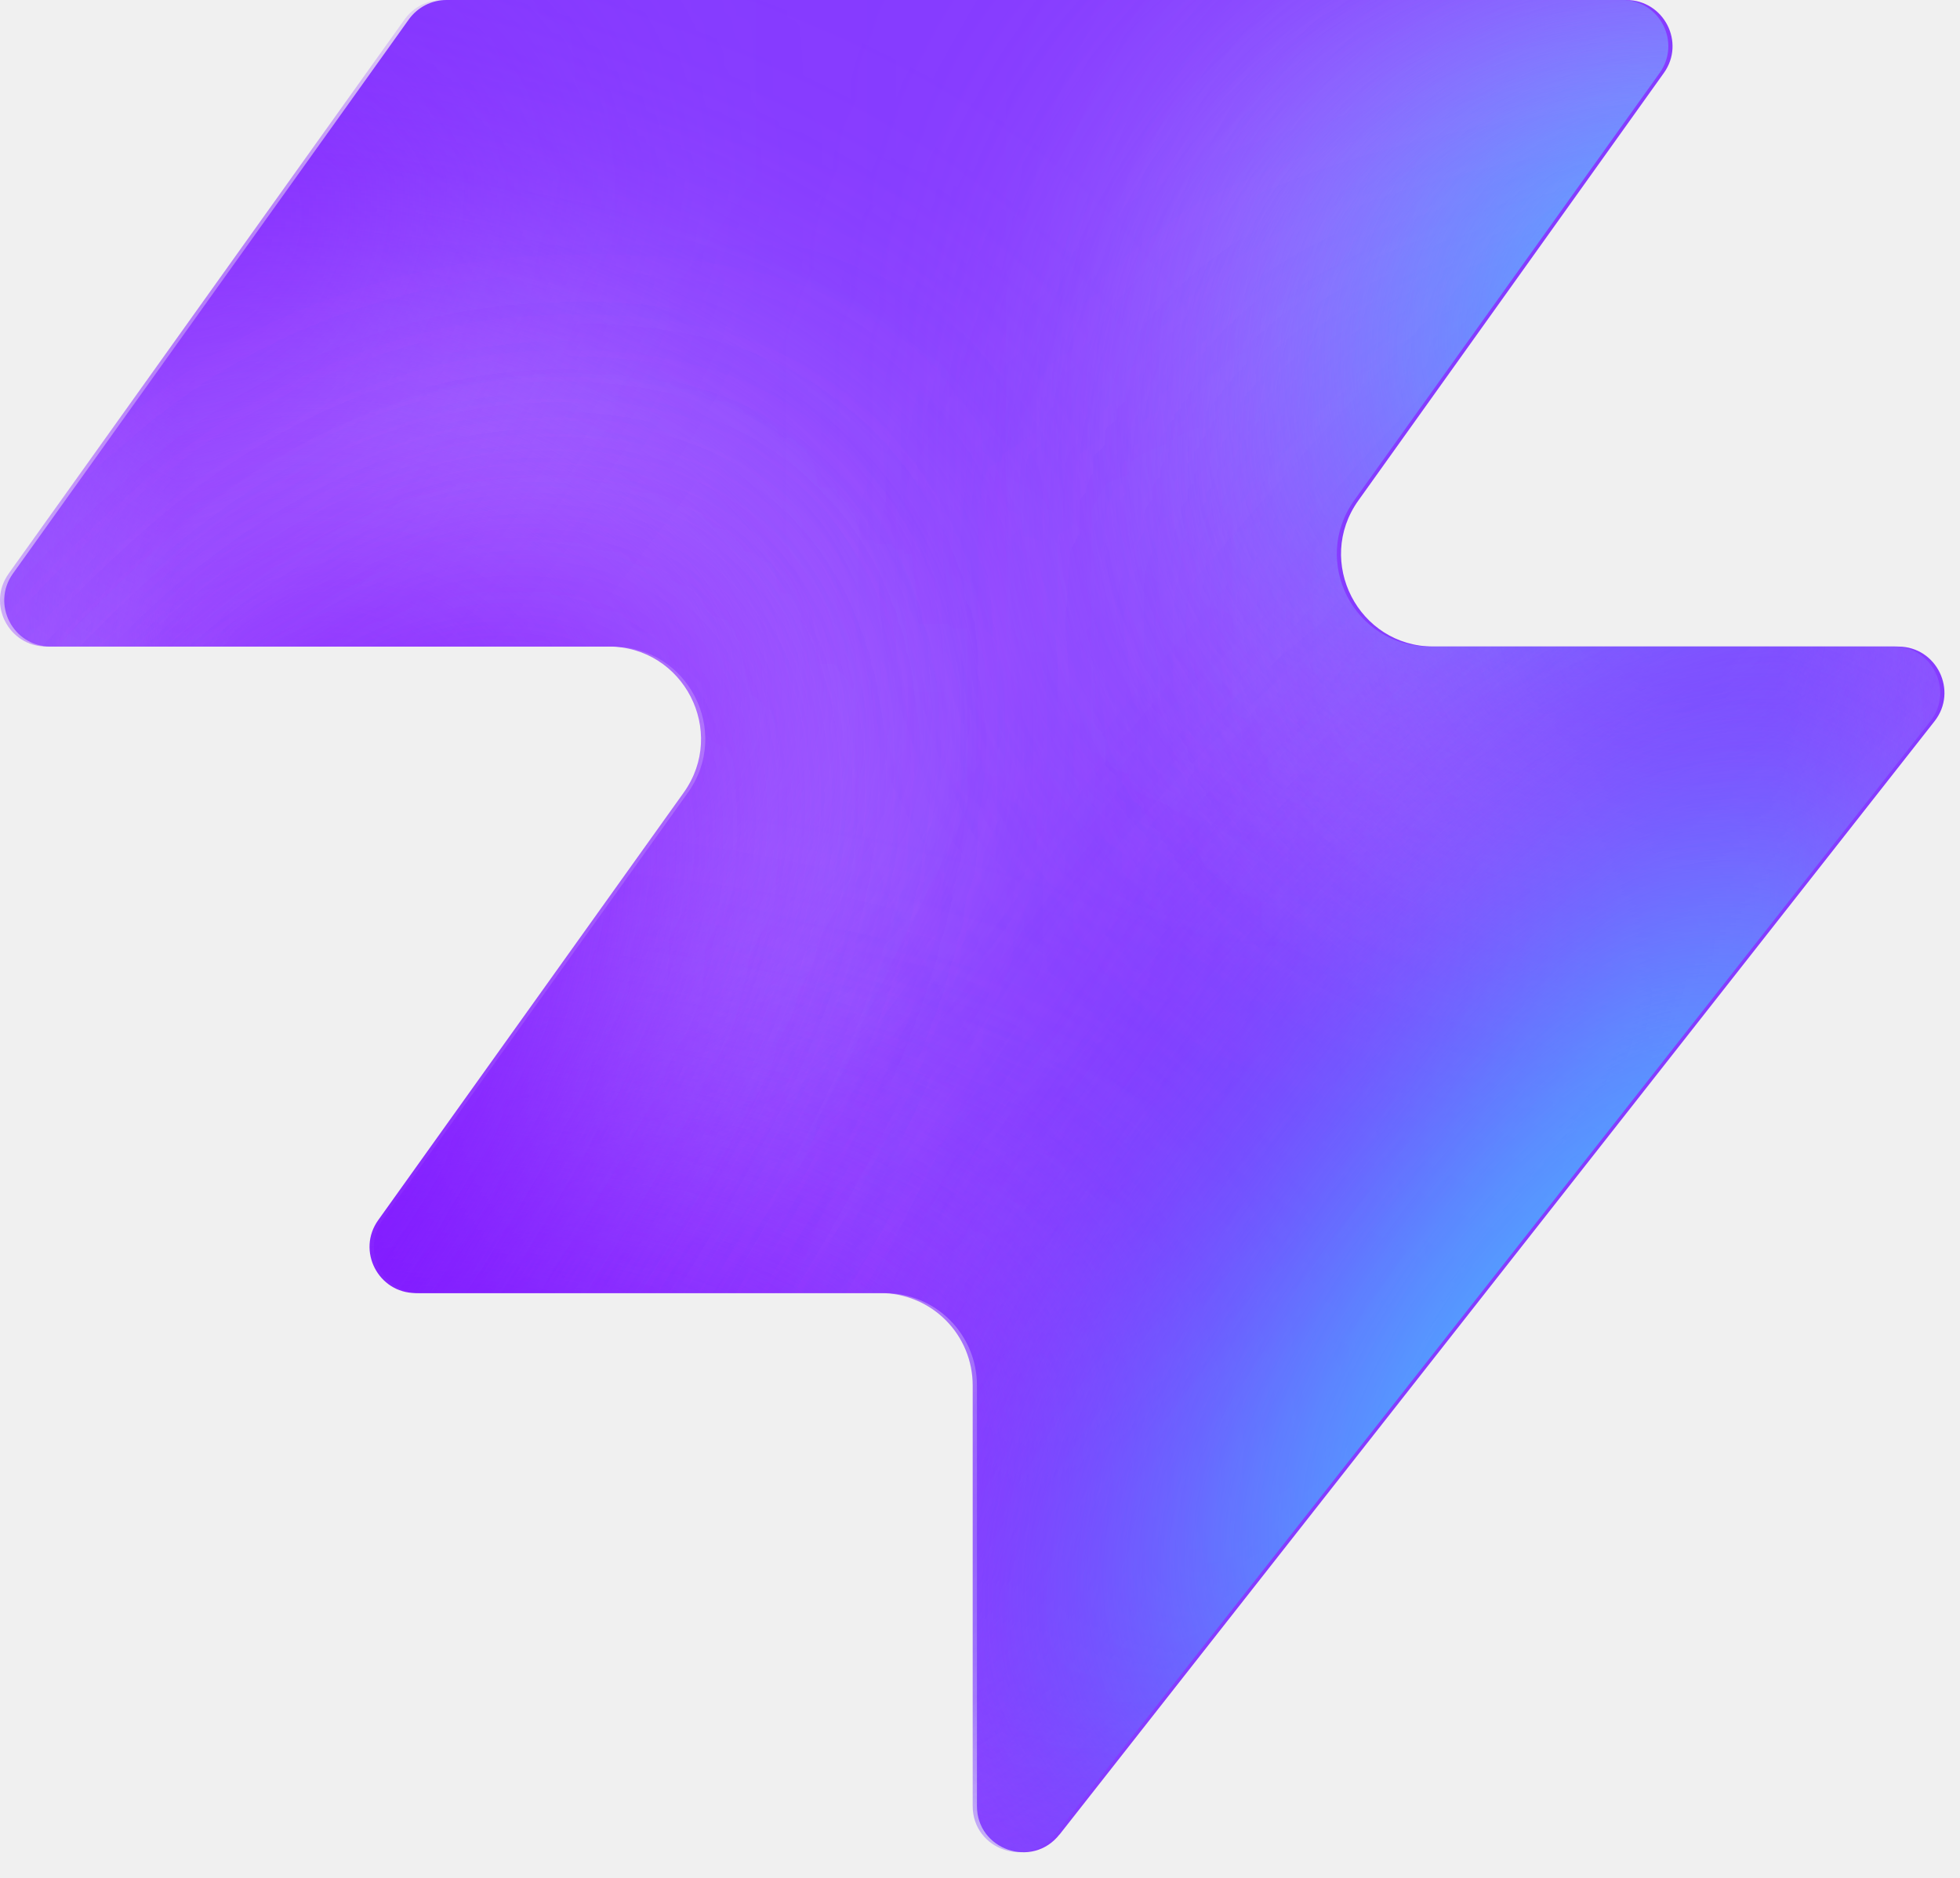
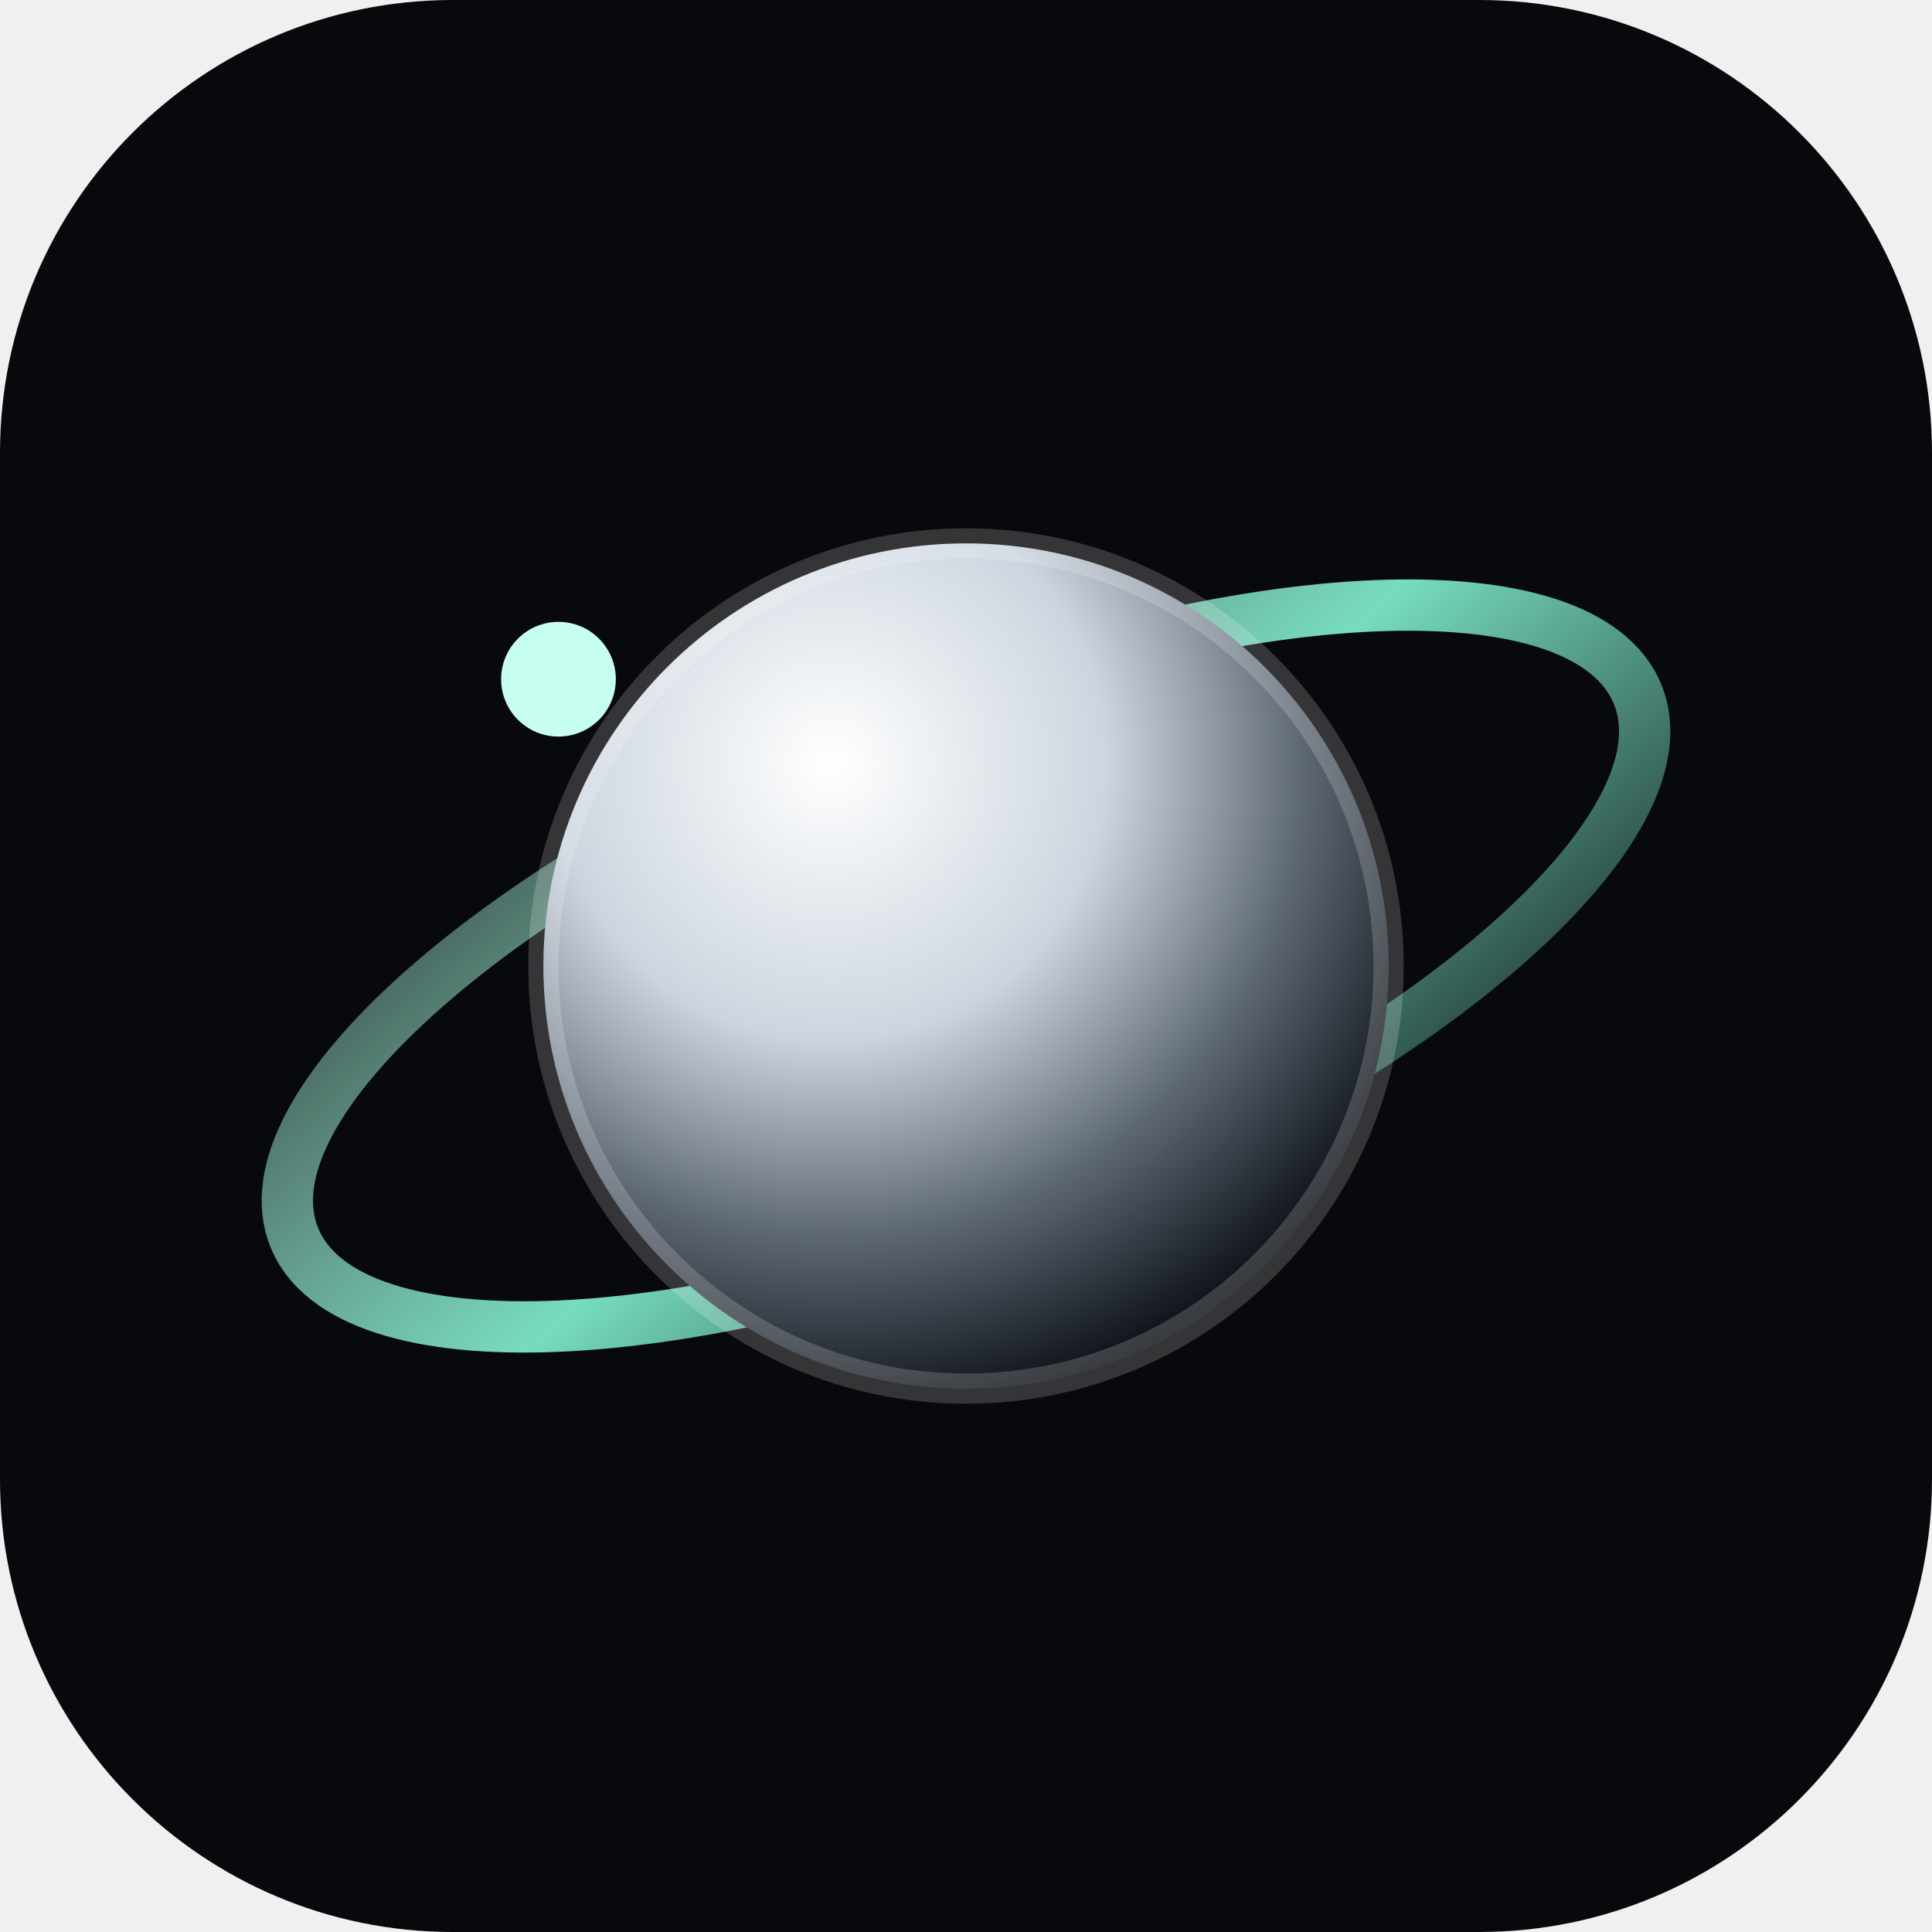
- <svg xmlns="http://www.w3.org/2000/svg" width="48" height="46" fill="none" viewBox="0 0 48 46">
-   <path fill="#863bff" d="M25.946 44.938c-.664.845-2.021.375-2.021-.698V33.937a2.26 2.26 0 0 0-2.262-2.262H10.287c-.92 0-1.456-1.04-.92-1.788l7.48-10.471c1.07-1.497 0-3.578-1.842-3.578H1.237c-.92 0-1.456-1.04-.92-1.788L10.013.474c.214-.297.556-.474.92-.474h28.894c.92 0 1.456 1.04.92 1.788l-7.48 10.471c-1.07 1.498 0 3.579 1.842 3.579h11.377c.943 0 1.473 1.088.89 1.83L25.947 44.94z" style="fill:#863bff;fill:color(display-p3 .525 .23 1);fill-opacity:1" />
-   <mask id="a" width="48" height="46" x="0" y="0" maskUnits="userSpaceOnUse" style="mask-type:alpha">
-     <path fill="#000" d="M25.842 44.938c-.664.844-2.021.375-2.021-.698V33.937a2.26 2.26 0 0 0-2.262-2.262H10.183c-.92 0-1.456-1.04-.92-1.788l7.48-10.471c1.07-1.498 0-3.579-1.842-3.579H1.133c-.92 0-1.456-1.04-.92-1.787L9.91.473c.214-.297.556-.474.92-.474h28.894c.92 0 1.456 1.04.92 1.788l-7.48 10.471c-1.07 1.498 0 3.578 1.842 3.578h11.377c.943 0 1.473 1.088.89 1.832L25.843 44.94z" style="fill:#000;fill-opacity:1" />
-   </mask>
-   <g mask="url(#a)">
-     <g filter="url(#b)">
-       <ellipse cx="5.508" cy="14.704" fill="#ede6ff" rx="5.508" ry="14.704" style="fill:#ede6ff;fill:color(display-p3 .927 .903 1);fill-opacity:1" transform="matrix(.00324 1 1 -.00324 -4.47 31.516)" />
-     </g>
-     <g filter="url(#c)">
-       <ellipse cx="10.399" cy="29.851" fill="#ede6ff" rx="10.399" ry="29.851" style="fill:#ede6ff;fill:color(display-p3 .927 .903 1);fill-opacity:1" transform="matrix(.00324 1 1 -.00324 -39.328 7.883)" />
-     </g>
-     <g filter="url(#d)">
-       <ellipse cx="5.508" cy="30.487" fill="#7e14ff" rx="5.508" ry="30.487" style="fill:#7e14ff;fill:color(display-p3 .492 .077 1);fill-opacity:1" transform="rotate(89.814 -25.913 -14.639)scale(1 -1)" />
-     </g>
-     <g filter="url(#e)">
-       <ellipse cx="5.508" cy="30.599" fill="#7e14ff" rx="5.508" ry="30.599" style="fill:#7e14ff;fill:color(display-p3 .492 .077 1);fill-opacity:1" transform="rotate(89.814 -32.644 -3.334)scale(1 -1)" />
-     </g>
-     <g filter="url(#f)">
-       <ellipse cx="5.508" cy="30.599" fill="#7e14ff" rx="5.508" ry="30.599" style="fill:#7e14ff;fill:color(display-p3 .492 .077 1);fill-opacity:1" transform="matrix(.00324 1 1 -.00324 -34.34 30.47)" />
-     </g>
-     <g filter="url(#g)">
-       <ellipse cx="14.072" cy="22.078" fill="#ede6ff" rx="14.072" ry="22.078" style="fill:#ede6ff;fill:color(display-p3 .927 .903 1);fill-opacity:1" transform="rotate(93.35 24.506 48.493)scale(-1 1)" />
-     </g>
-     <g filter="url(#h)">
-       <ellipse cx="3.47" cy="21.501" fill="#7e14ff" rx="3.47" ry="21.501" style="fill:#7e14ff;fill:color(display-p3 .492 .077 1);fill-opacity:1" transform="rotate(89.009 28.708 47.59)scale(-1 1)" />
-     </g>
-     <g filter="url(#i)">
-       <ellipse cx="3.47" cy="21.501" fill="#7e14ff" rx="3.47" ry="21.501" style="fill:#7e14ff;fill:color(display-p3 .492 .077 1);fill-opacity:1" transform="rotate(89.009 28.708 47.59)scale(-1 1)" />
-     </g>
-     <g filter="url(#j)">
-       <ellipse cx=".387" cy="8.972" fill="#7e14ff" rx="4.407" ry="29.108" style="fill:#7e14ff;fill:color(display-p3 .492 .077 1);fill-opacity:1" transform="rotate(39.51 .387 8.972)" />
-     </g>
-     <g filter="url(#k)">
-       <ellipse cx="47.523" cy="-6.092" fill="#7e14ff" rx="4.407" ry="29.108" style="fill:#7e14ff;fill:color(display-p3 .492 .077 1);fill-opacity:1" transform="rotate(37.892 47.523 -6.092)" />
-     </g>
-     <g filter="url(#l)">
-       <ellipse cx="41.412" cy="6.333" fill="#47bfff" rx="5.971" ry="9.665" style="fill:#47bfff;fill:color(display-p3 .28 .748 1);fill-opacity:1" transform="rotate(37.892 41.412 6.333)" />
-     </g>
-     <g filter="url(#m)">
-       <ellipse cx="-1.879" cy="38.332" fill="#7e14ff" rx="4.407" ry="29.108" style="fill:#7e14ff;fill:color(display-p3 .492 .077 1);fill-opacity:1" transform="rotate(37.892 -1.88 38.332)" />
-     </g>
-     <g filter="url(#n)">
-       <ellipse cx="-1.879" cy="38.332" fill="#7e14ff" rx="4.407" ry="29.108" style="fill:#7e14ff;fill:color(display-p3 .492 .077 1);fill-opacity:1" transform="rotate(37.892 -1.88 38.332)" />
-     </g>
-     <g filter="url(#o)">
-       <ellipse cx="35.651" cy="29.907" fill="#7e14ff" rx="4.407" ry="29.108" style="fill:#7e14ff;fill:color(display-p3 .492 .077 1);fill-opacity:1" transform="rotate(37.892 35.651 29.907)" />
-     </g>
-     <g filter="url(#p)">
-       <ellipse cx="38.418" cy="32.4" fill="#47bfff" rx="5.971" ry="15.297" style="fill:#47bfff;fill:color(display-p3 .28 .748 1);fill-opacity:1" transform="rotate(37.892 38.418 32.4)" />
-     </g>
-   </g>
+ <svg xmlns="http://www.w3.org/2000/svg" viewBox="0 0 64 64">
  <defs>
-     <filter id="b" width="60.045" height="41.654" x="-19.77" y="16.149" color-interpolation-filters="sRGB" filterUnits="userSpaceOnUse">
-       <feFlood flood-opacity="0" result="BackgroundImageFix" />
-       <feBlend in="SourceGraphic" in2="BackgroundImageFix" result="shape" />
-       <feGaussianBlur result="effect1_foregroundBlur_2002_17158" stdDeviation="7.659" />
-     </filter>
-     <filter id="c" width="90.34" height="51.437" x="-54.613" y="-7.533" color-interpolation-filters="sRGB" filterUnits="userSpaceOnUse">
-       <feFlood flood-opacity="0" result="BackgroundImageFix" />
-       <feBlend in="SourceGraphic" in2="BackgroundImageFix" result="shape" />
-       <feGaussianBlur result="effect1_foregroundBlur_2002_17158" stdDeviation="7.659" />
-     </filter>
-     <filter id="d" width="79.355" height="29.4" x="-49.64" y="2.03" color-interpolation-filters="sRGB" filterUnits="userSpaceOnUse">
-       <feFlood flood-opacity="0" result="BackgroundImageFix" />
-       <feBlend in="SourceGraphic" in2="BackgroundImageFix" result="shape" />
-       <feGaussianBlur result="effect1_foregroundBlur_2002_17158" stdDeviation="4.596" />
-     </filter>
-     <filter id="e" width="79.579" height="29.4" x="-45.045" y="20.029" color-interpolation-filters="sRGB" filterUnits="userSpaceOnUse">
-       <feFlood flood-opacity="0" result="BackgroundImageFix" />
-       <feBlend in="SourceGraphic" in2="BackgroundImageFix" result="shape" />
-       <feGaussianBlur result="effect1_foregroundBlur_2002_17158" stdDeviation="4.596" />
-     </filter>
-     <filter id="f" width="79.579" height="29.4" x="-43.513" y="21.178" color-interpolation-filters="sRGB" filterUnits="userSpaceOnUse">
-       <feFlood flood-opacity="0" result="BackgroundImageFix" />
-       <feBlend in="SourceGraphic" in2="BackgroundImageFix" result="shape" />
-       <feGaussianBlur result="effect1_foregroundBlur_2002_17158" stdDeviation="4.596" />
-     </filter>
-     <filter id="g" width="74.749" height="58.852" x="15.756" y="-17.901" color-interpolation-filters="sRGB" filterUnits="userSpaceOnUse">
-       <feFlood flood-opacity="0" result="BackgroundImageFix" />
-       <feBlend in="SourceGraphic" in2="BackgroundImageFix" result="shape" />
-       <feGaussianBlur result="effect1_foregroundBlur_2002_17158" stdDeviation="7.659" />
-     </filter>
-     <filter id="h" width="61.377" height="25.362" x="23.548" y="2.284" color-interpolation-filters="sRGB" filterUnits="userSpaceOnUse">
-       <feFlood flood-opacity="0" result="BackgroundImageFix" />
-       <feBlend in="SourceGraphic" in2="BackgroundImageFix" result="shape" />
-       <feGaussianBlur result="effect1_foregroundBlur_2002_17158" stdDeviation="4.596" />
-     </filter>
-     <filter id="i" width="61.377" height="25.362" x="23.548" y="2.284" color-interpolation-filters="sRGB" filterUnits="userSpaceOnUse">
-       <feFlood flood-opacity="0" result="BackgroundImageFix" />
-       <feBlend in="SourceGraphic" in2="BackgroundImageFix" result="shape" />
-       <feGaussianBlur result="effect1_foregroundBlur_2002_17158" stdDeviation="4.596" />
-     </filter>
-     <filter id="j" width="56.045" height="63.649" x="-27.636" y="-22.853" color-interpolation-filters="sRGB" filterUnits="userSpaceOnUse">
-       <feFlood flood-opacity="0" result="BackgroundImageFix" />
-       <feBlend in="SourceGraphic" in2="BackgroundImageFix" result="shape" />
-       <feGaussianBlur result="effect1_foregroundBlur_2002_17158" stdDeviation="4.596" />
-     </filter>
-     <filter id="k" width="54.814" height="64.646" x="20.116" y="-38.415" color-interpolation-filters="sRGB" filterUnits="userSpaceOnUse">
-       <feFlood flood-opacity="0" result="BackgroundImageFix" />
-       <feBlend in="SourceGraphic" in2="BackgroundImageFix" result="shape" />
-       <feGaussianBlur result="effect1_foregroundBlur_2002_17158" stdDeviation="4.596" />
-     </filter>
-     <filter id="l" width="33.541" height="35.313" x="24.641" y="-11.323" color-interpolation-filters="sRGB" filterUnits="userSpaceOnUse">
-       <feFlood flood-opacity="0" result="BackgroundImageFix" />
-       <feBlend in="SourceGraphic" in2="BackgroundImageFix" result="shape" />
-       <feGaussianBlur result="effect1_foregroundBlur_2002_17158" stdDeviation="4.596" />
-     </filter>
-     <filter id="m" width="54.814" height="64.646" x="-29.286" y="6.009" color-interpolation-filters="sRGB" filterUnits="userSpaceOnUse">
-       <feFlood flood-opacity="0" result="BackgroundImageFix" />
-       <feBlend in="SourceGraphic" in2="BackgroundImageFix" result="shape" />
-       <feGaussianBlur result="effect1_foregroundBlur_2002_17158" stdDeviation="4.596" />
-     </filter>
-     <filter id="n" width="54.814" height="64.646" x="-29.286" y="6.009" color-interpolation-filters="sRGB" filterUnits="userSpaceOnUse">
-       <feFlood flood-opacity="0" result="BackgroundImageFix" />
-       <feBlend in="SourceGraphic" in2="BackgroundImageFix" result="shape" />
-       <feGaussianBlur result="effect1_foregroundBlur_2002_17158" stdDeviation="4.596" />
-     </filter>
-     <filter id="o" width="54.814" height="64.646" x="8.244" y="-2.416" color-interpolation-filters="sRGB" filterUnits="userSpaceOnUse">
-       <feFlood flood-opacity="0" result="BackgroundImageFix" />
-       <feBlend in="SourceGraphic" in2="BackgroundImageFix" result="shape" />
-       <feGaussianBlur result="effect1_foregroundBlur_2002_17158" stdDeviation="4.596" />
-     </filter>
-     <filter id="p" width="39.409" height="43.623" x="18.713" y="10.588" color-interpolation-filters="sRGB" filterUnits="userSpaceOnUse">
-       <feFlood flood-opacity="0" result="BackgroundImageFix" />
-       <feBlend in="SourceGraphic" in2="BackgroundImageFix" result="shape" />
-       <feGaussianBlur result="effect1_foregroundBlur_2002_17158" stdDeviation="4.596" />
-     </filter>
+     <radialGradient id="chrome" cx="34%" cy="26%" r="78%">
+       <stop offset="0" stop-color="#ffffff" />
+       <stop offset=".42" stop-color="#ccd5df" />
+       <stop offset=".72" stop-color="#5d6773" />
+       <stop offset="1" stop-color="#0e1218" />
+     </radialGradient>
+     <linearGradient id="orbit" x1="0" y1="0" x2="1" y2="1">
+       <stop offset="0" stop-color="#b9ffe9" stop-opacity=".25" />
+       <stop offset=".5" stop-color="#7ce7c8" stop-opacity=".95" />
+       <stop offset="1" stop-color="#7ce7c8" stop-opacity=".15" />
+     </linearGradient>
  </defs>
+   <rect width="64" height="64" rx="15" fill="#08090c" />
+   <ellipse cx="32" cy="32" rx="24" ry="8.5" fill="none" stroke="url(#orbit)" stroke-width="1.7" transform="rotate(-22 32 32)" />
+   <circle cx="32" cy="32" r="14" fill="url(#chrome)" />
+   <circle cx="32" cy="32" r="14" fill="none" stroke="#ffffff" stroke-opacity=".18" />
+   <circle cx="18.5" cy="22.5" r="1.9" fill="#c6ffef" />
</svg>
